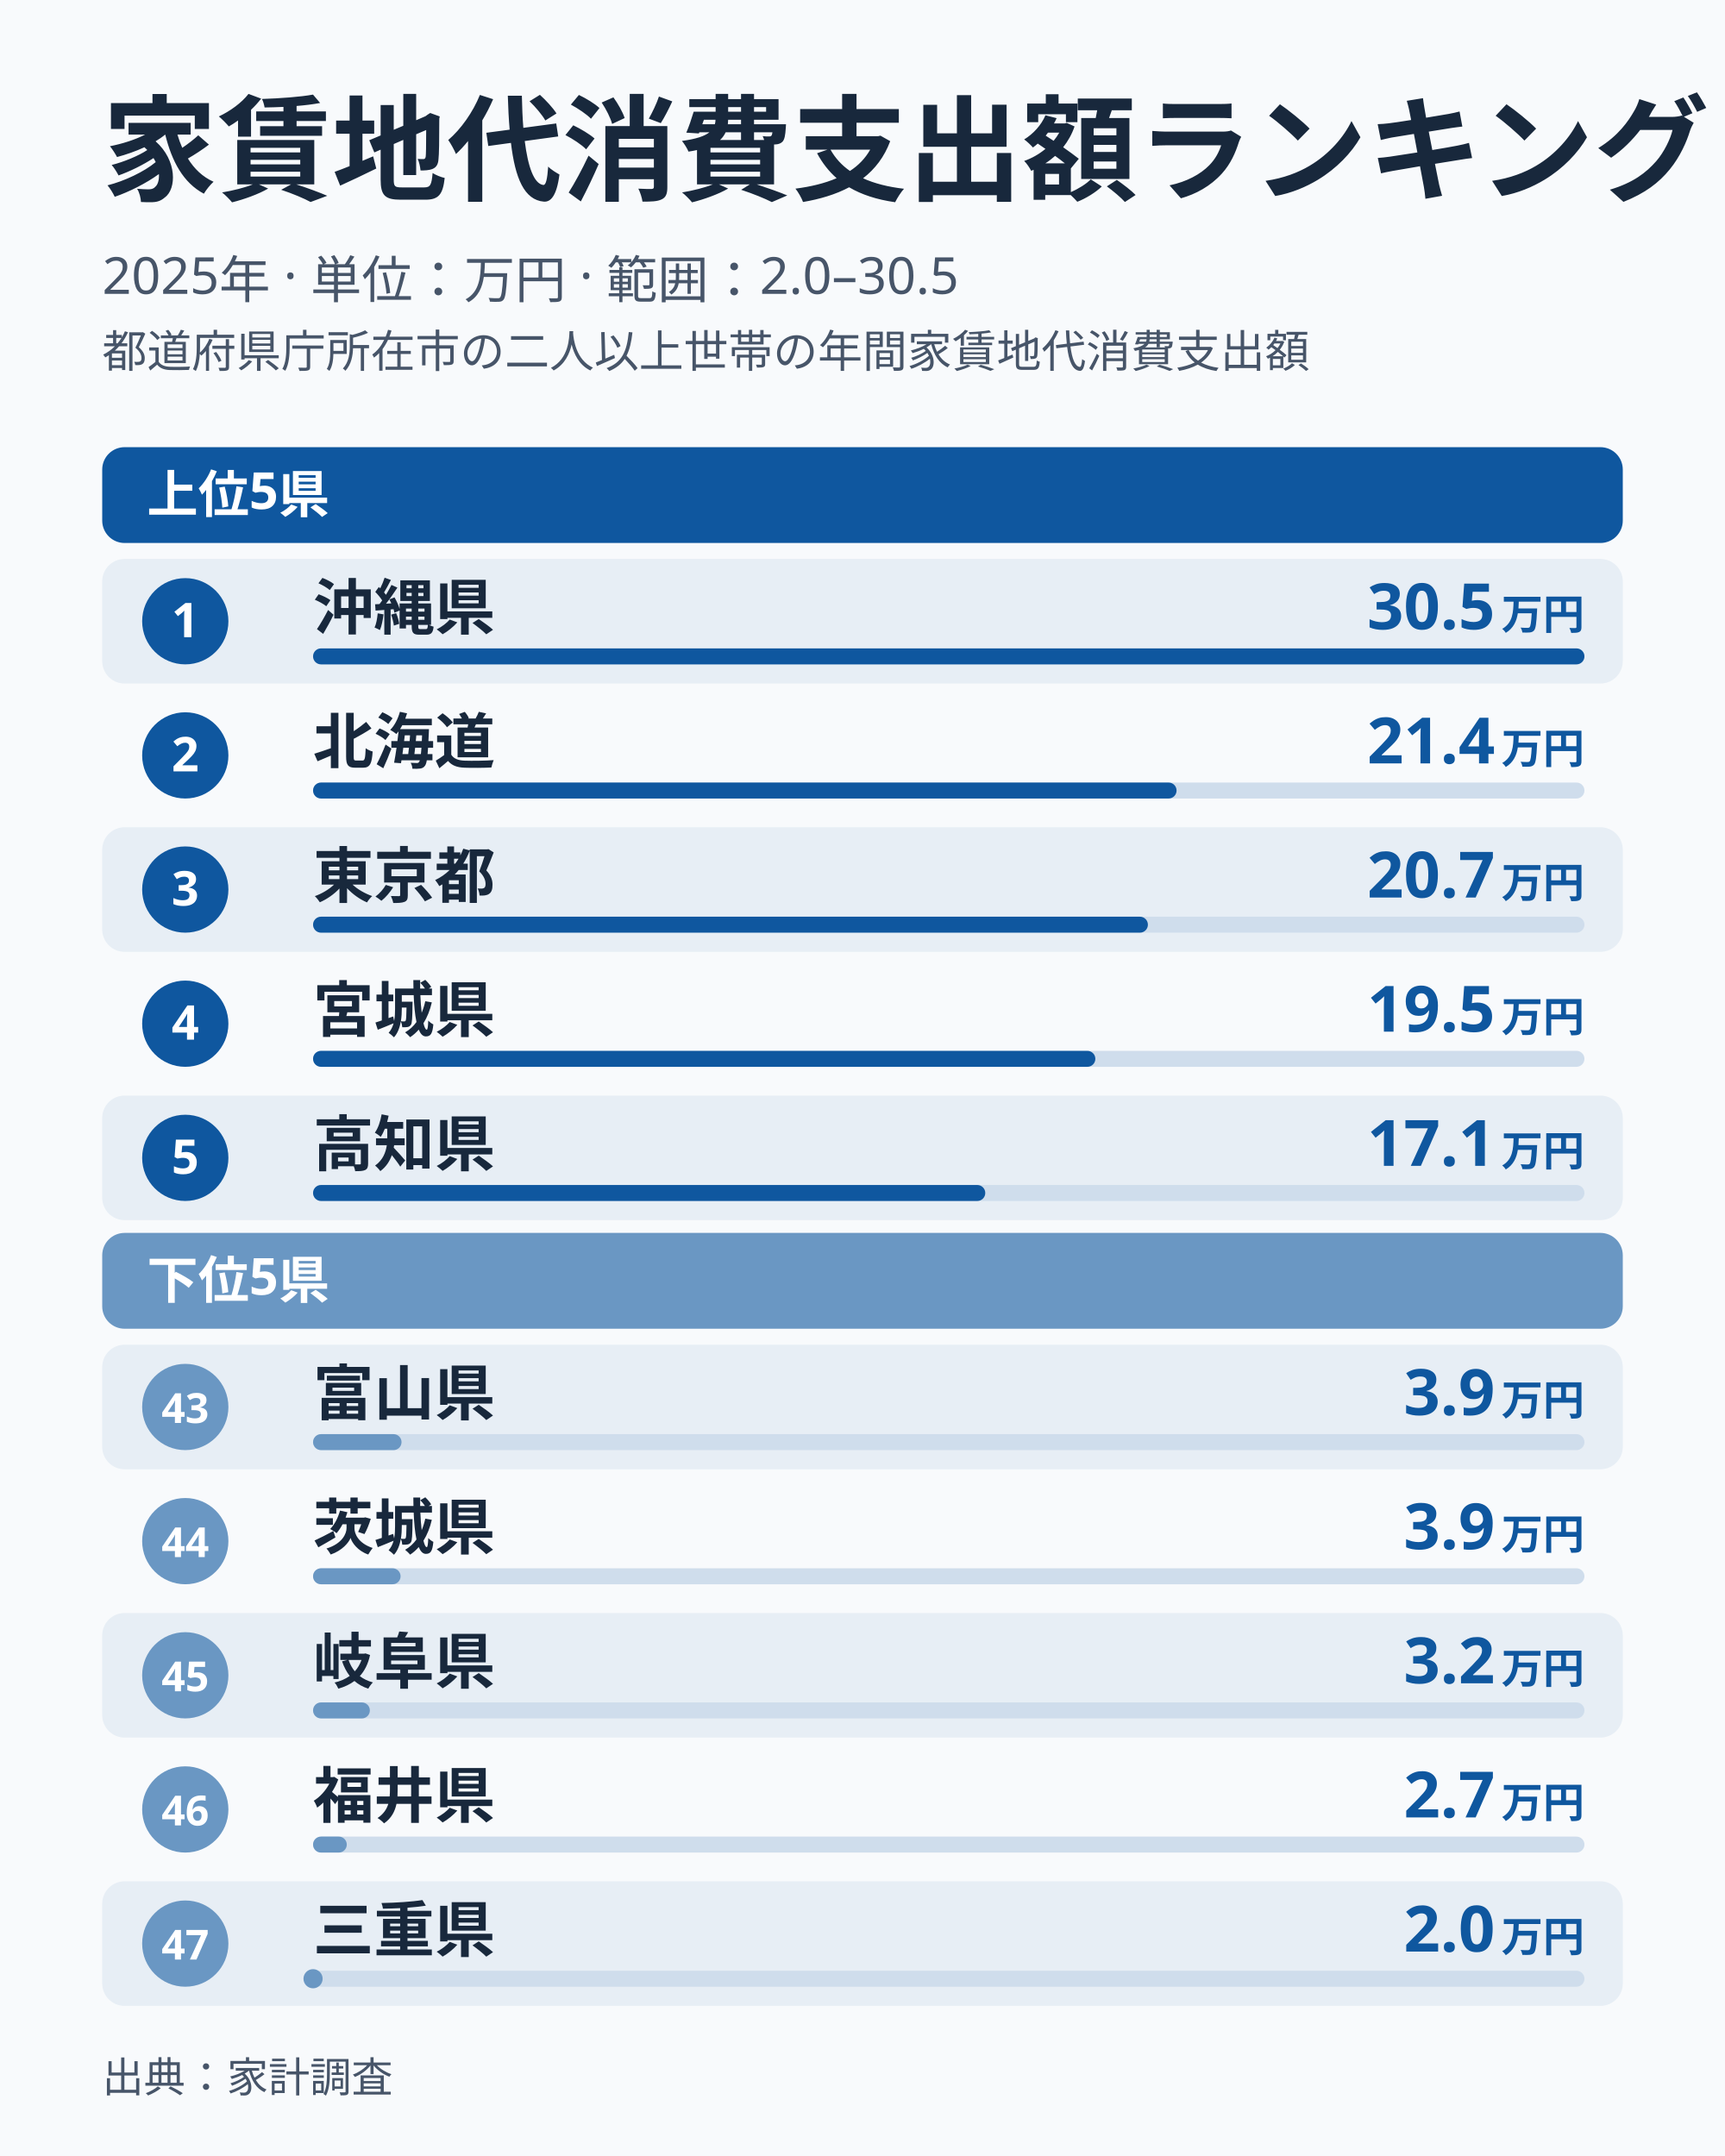
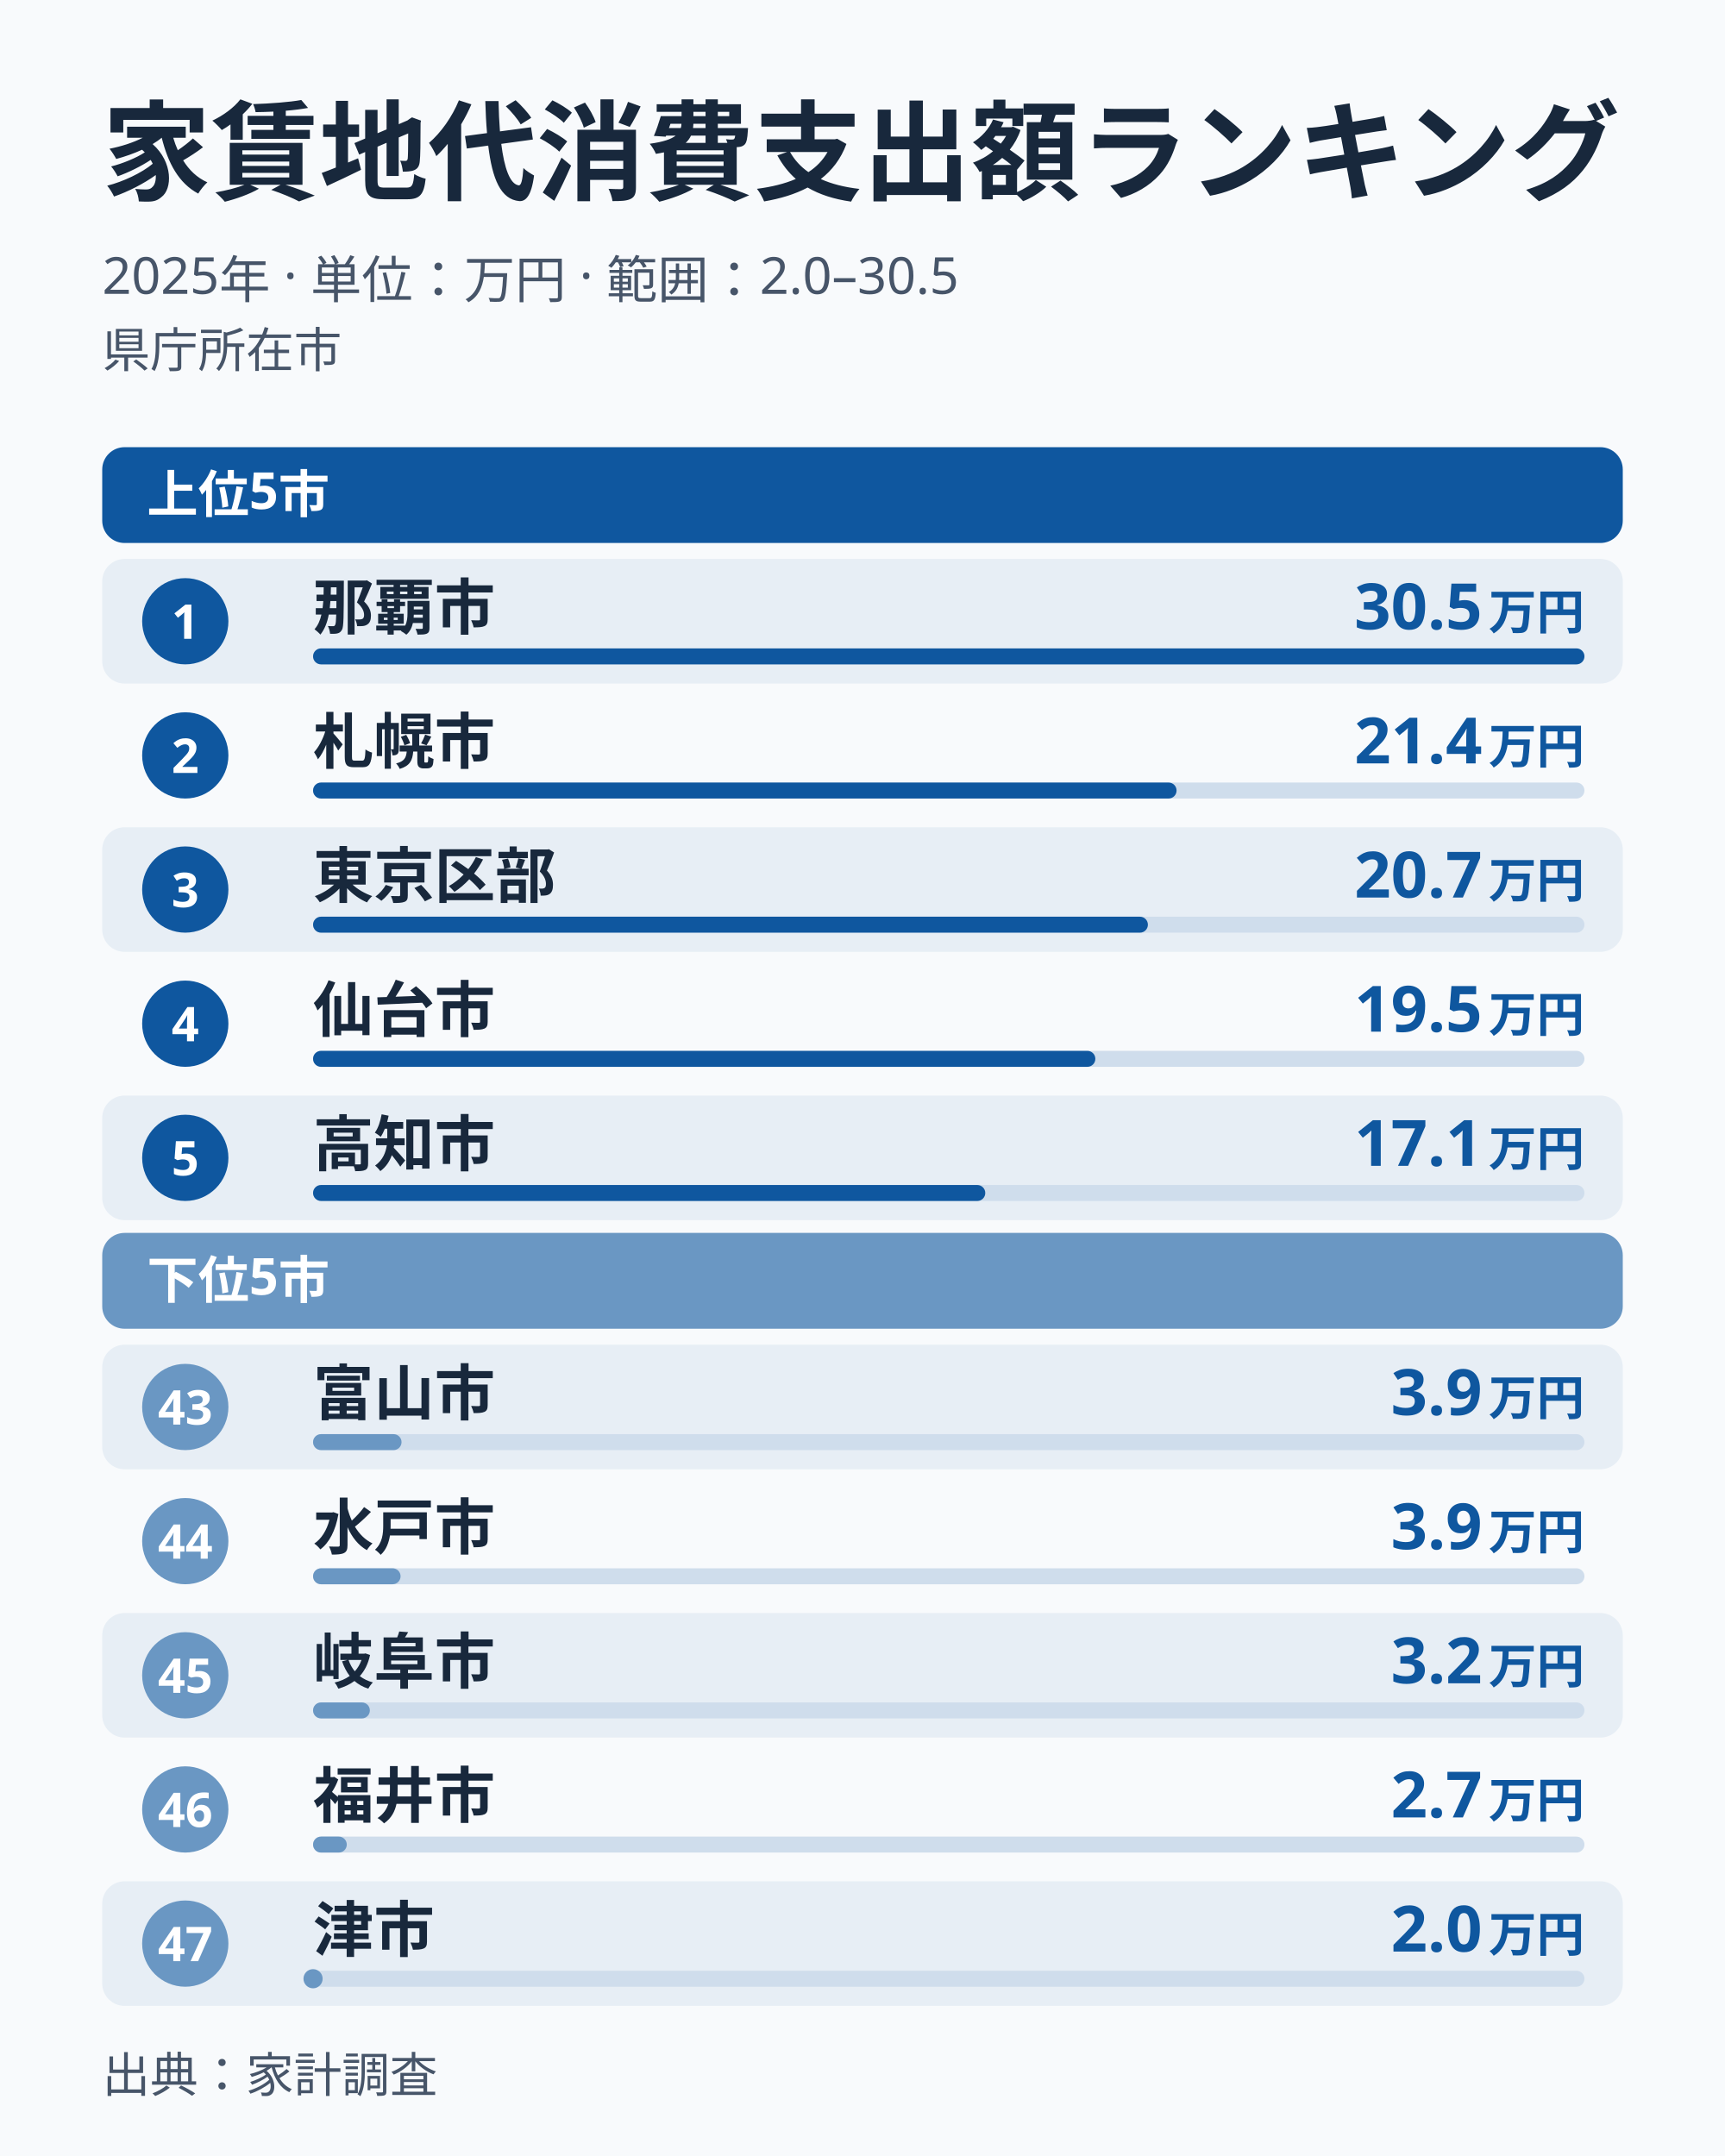
<svg xmlns="http://www.w3.org/2000/svg" width="1080" height="1350" viewBox="0 0 1080 1350" role="img" aria-label="家賃地代消費支出額ランキング" data-theme="light" data-image-template="bar" data-domain-min="19551" data-domain-max="305313">
  <rect width="1080" height="1350" fill="#F8FAFC" />
  <g font-family="'Noto Sans JP','Hiragino Kaku Gothic ProN','Yu Gothic',Meiryo,sans-serif" fill="#18283C">
-     <text x="64" y="120" font-size="72" font-weight="700">家賃地代消費支出額ランキング</text>
+     <text x="64" y="120" font-size="68" font-weight="700">家賃地代消費支出額ランキング</text>
    <text x="64" y="184" font-size="32" fill="#475569">2025年 · 単位：万円 · 範囲：2.0–30.5</text>
-     <text x="64" y="230" font-size="28" fill="#475569">都道府県庁所在市の二人以上世帯の年間家賃地代消費支出額</text>
+     <text x="64" y="230" font-size="30" fill="#475569">県庁所在市</text>
    <rect x="64" y="280" width="952" height="60" rx="14" fill="#0f579f" />
-     <text x="92" y="321" font-size="32" font-weight="700" fill="#FFFFFF">上位5県</text>
+     <text x="92" y="321" font-size="32" font-weight="700" fill="#FFFFFF">上位5市</text>
    <g data-rank="1" data-value="305313">
      <rect x="64" y="350" width="952" height="78" rx="14" fill="#e7eef5" />
      <circle cx="116" cy="389" r="27" fill="#0f579f" />
-       <text x="116" y="399" text-anchor="middle" font-size="30" font-weight="700" fill="#FFFFFF">1</text>
-       <text x="196" y="394" font-size="38" font-weight="700" fill="#18283C">沖縄県</text>
-       <text x="992" y="394" text-anchor="end" font-size="40" font-weight="700" fill="#0f579f">30.5<tspan font-size="26" dx="4">万円</tspan>
+       <text x="116" y="400" text-anchor="middle" font-size="30" font-weight="700" fill="#FFFFFF">1</text>
+       <text x="196" y="394" font-size="38" font-weight="700" fill="#18283C">那覇市</text>
+       <text x="992" y="394" text-anchor="end" font-size="40" font-weight="700" fill="#0f579f">30.5<tspan font-size="30" dx="4">万円</tspan>
      </text>
      <rect data-bar-track="true" x="196" y="406" width="796" height="10" rx="5" fill="#cfddec" />
      <rect data-bar-value="true" x="196" y="406" width="796" height="10" rx="5" fill="#0f579f" />
    </g>
    <g data-rank="2" data-value="213636">
      <circle cx="116" cy="473" r="27" fill="#0f579f" />
-       <text x="116" y="483" text-anchor="middle" font-size="30" font-weight="700" fill="#FFFFFF">2</text>
-       <text x="196" y="478" font-size="38" font-weight="700" fill="#18283C">北海道</text>
-       <text x="992" y="478" text-anchor="end" font-size="40" font-weight="700" fill="#0f579f">21.4<tspan font-size="26" dx="4">万円</tspan>
+       <text x="116" y="484" text-anchor="middle" font-size="30" font-weight="700" fill="#FFFFFF">2</text>
+       <text x="196" y="478" font-size="38" font-weight="700" fill="#18283C">札幌市</text>
+       <text x="992" y="478" text-anchor="end" font-size="40" font-weight="700" fill="#0f579f">21.4<tspan font-size="30" dx="4">万円</tspan>
      </text>
      <rect data-bar-track="true" x="196" y="490" width="796" height="10" rx="5" fill="#cfddec" />
      <rect data-bar-value="true" x="196" y="490" width="540.631" height="10" rx="5" fill="#0f579f" />
    </g>
    <g data-rank="3" data-value="207194">
      <rect x="64" y="518" width="952" height="78" rx="14" fill="#e7eef5" />
      <circle cx="116" cy="557" r="27" fill="#0f579f" />
-       <text x="116" y="567" text-anchor="middle" font-size="30" font-weight="700" fill="#FFFFFF">3</text>
-       <text x="196" y="562" font-size="38" font-weight="700" fill="#18283C">東京都</text>
-       <text x="992" y="562" text-anchor="end" font-size="40" font-weight="700" fill="#0f579f">20.7<tspan font-size="26" dx="4">万円</tspan>
+       <text x="116" y="568" text-anchor="middle" font-size="30" font-weight="700" fill="#FFFFFF">3</text>
+       <text x="196" y="562" font-size="38" font-weight="700" fill="#18283C">東京区部</text>
+       <text x="992" y="562" text-anchor="end" font-size="40" font-weight="700" fill="#0f579f">20.7<tspan font-size="30" dx="4">万円</tspan>
      </text>
      <rect data-bar-track="true" x="196" y="574" width="796" height="10" rx="5" fill="#cfddec" />
      <rect data-bar-value="true" x="196" y="574" width="522.686" height="10" rx="5" fill="#0f579f" />
    </g>
    <g data-rank="4" data-value="195381">
      <circle cx="116" cy="641" r="27" fill="#0f579f" />
-       <text x="116" y="651" text-anchor="middle" font-size="30" font-weight="700" fill="#FFFFFF">4</text>
-       <text x="196" y="646" font-size="38" font-weight="700" fill="#18283C">宮城県</text>
-       <text x="992" y="646" text-anchor="end" font-size="40" font-weight="700" fill="#0f579f">19.5<tspan font-size="26" dx="4">万円</tspan>
+       <text x="116" y="652" text-anchor="middle" font-size="30" font-weight="700" fill="#FFFFFF">4</text>
+       <text x="196" y="646" font-size="38" font-weight="700" fill="#18283C">仙台市</text>
+       <text x="992" y="646" text-anchor="end" font-size="40" font-weight="700" fill="#0f579f">19.5<tspan font-size="30" dx="4">万円</tspan>
      </text>
      <rect data-bar-track="true" x="196" y="658" width="796" height="10" rx="5" fill="#cfddec" />
      <rect data-bar-value="true" x="196" y="658" width="489.781" height="10" rx="5" fill="#0f579f" />
    </g>
    <g data-rank="5" data-value="170640">
      <rect x="64" y="686" width="952" height="78" rx="14" fill="#e7eef5" />
      <circle cx="116" cy="725" r="27" fill="#0f579f" />
-       <text x="116" y="735" text-anchor="middle" font-size="30" font-weight="700" fill="#FFFFFF">5</text>
-       <text x="196" y="730" font-size="38" font-weight="700" fill="#18283C">高知県</text>
-       <text x="992" y="730" text-anchor="end" font-size="40" font-weight="700" fill="#0f579f">17.1<tspan font-size="26" dx="4">万円</tspan>
+       <text x="116" y="736" text-anchor="middle" font-size="30" font-weight="700" fill="#FFFFFF">5</text>
+       <text x="196" y="730" font-size="38" font-weight="700" fill="#18283C">高知市</text>
+       <text x="992" y="730" text-anchor="end" font-size="40" font-weight="700" fill="#0f579f">17.1<tspan font-size="30" dx="4">万円</tspan>
      </text>
      <rect data-bar-track="true" x="196" y="742" width="796" height="10" rx="5" fill="#cfddec" />
      <rect data-bar-value="true" x="196" y="742" width="420.864" height="10" rx="5" fill="#0f579f" />
    </g>
    <rect x="64" y="772" width="952" height="60" rx="14" fill="#6a97c3" />
-     <text x="92" y="813" font-size="32" font-weight="700" fill="#FFFFFF">下位5県</text>
+     <text x="92" y="813" font-size="32" font-weight="700" fill="#FFFFFF">下位5市</text>
    <g data-rank="43" data-value="39438">
      <rect x="64" y="842" width="952" height="78" rx="14" fill="#e7eef5" />
      <circle cx="116" cy="881" r="27" fill="#6a97c3" />
-       <text x="116" y="891" text-anchor="middle" font-size="26" font-weight="700" fill="#FFFFFF">43</text>
-       <text x="196" y="886" font-size="38" font-weight="700" fill="#18283C">富山県</text>
-       <text x="992" y="886" text-anchor="end" font-size="40" font-weight="700" fill="#0f579f">3.9<tspan font-size="26" dx="4">万円</tspan>
+       <text x="116" y="892" text-anchor="middle" font-size="30" font-weight="700" fill="#FFFFFF">43</text>
+       <text x="196" y="886" font-size="38" font-weight="700" fill="#18283C">富山市</text>
+       <text x="992" y="886" text-anchor="end" font-size="40" font-weight="700" fill="#0f579f">3.9<tspan font-size="30" dx="4">万円</tspan>
      </text>
      <rect data-bar-track="true" x="196" y="898" width="796" height="10" rx="5" fill="#cfddec" />
      <rect data-bar-value="true" x="196" y="898" width="55.396" height="10" rx="5" fill="#6a97c3" />
    </g>
    <g data-rank="44" data-value="39222">
      <circle cx="116" cy="965" r="27" fill="#6a97c3" />
-       <text x="116" y="975" text-anchor="middle" font-size="26" font-weight="700" fill="#FFFFFF">44</text>
-       <text x="196" y="970" font-size="38" font-weight="700" fill="#18283C">茨城県</text>
-       <text x="992" y="970" text-anchor="end" font-size="40" font-weight="700" fill="#0f579f">3.9<tspan font-size="26" dx="4">万円</tspan>
+       <text x="116" y="976" text-anchor="middle" font-size="30" font-weight="700" fill="#FFFFFF">44</text>
+       <text x="196" y="970" font-size="38" font-weight="700" fill="#18283C">水戸市</text>
+       <text x="992" y="970" text-anchor="end" font-size="40" font-weight="700" fill="#0f579f">3.9<tspan font-size="30" dx="4">万円</tspan>
      </text>
      <rect data-bar-track="true" x="196" y="982" width="796" height="10" rx="5" fill="#cfddec" />
      <rect data-bar-value="true" x="196" y="982" width="54.794" height="10" rx="5" fill="#6a97c3" />
    </g>
    <g data-rank="45" data-value="32320">
      <rect x="64" y="1010" width="952" height="78" rx="14" fill="#e7eef5" />
      <circle cx="116" cy="1049" r="27" fill="#6a97c3" />
-       <text x="116" y="1059" text-anchor="middle" font-size="26" font-weight="700" fill="#FFFFFF">45</text>
-       <text x="196" y="1054" font-size="38" font-weight="700" fill="#18283C">岐阜県</text>
-       <text x="992" y="1054" text-anchor="end" font-size="40" font-weight="700" fill="#0f579f">3.2<tspan font-size="26" dx="4">万円</tspan>
+       <text x="116" y="1060" text-anchor="middle" font-size="30" font-weight="700" fill="#FFFFFF">45</text>
+       <text x="196" y="1054" font-size="38" font-weight="700" fill="#18283C">岐阜市</text>
+       <text x="992" y="1054" text-anchor="end" font-size="40" font-weight="700" fill="#0f579f">3.2<tspan font-size="30" dx="4">万円</tspan>
      </text>
      <rect data-bar-track="true" x="196" y="1066" width="796" height="10" rx="5" fill="#cfddec" />
      <rect data-bar-value="true" x="196" y="1066" width="35.568" height="10" rx="5" fill="#6a97c3" />
    </g>
    <g data-rank="46" data-value="27131">
      <circle cx="116" cy="1133" r="27" fill="#6a97c3" />
-       <text x="116" y="1143" text-anchor="middle" font-size="26" font-weight="700" fill="#FFFFFF">46</text>
-       <text x="196" y="1138" font-size="38" font-weight="700" fill="#18283C">福井県</text>
-       <text x="992" y="1138" text-anchor="end" font-size="40" font-weight="700" fill="#0f579f">2.7<tspan font-size="26" dx="4">万円</tspan>
+       <text x="116" y="1144" text-anchor="middle" font-size="30" font-weight="700" fill="#FFFFFF">46</text>
+       <text x="196" y="1138" font-size="38" font-weight="700" fill="#18283C">福井市</text>
+       <text x="992" y="1138" text-anchor="end" font-size="40" font-weight="700" fill="#0f579f">2.7<tspan font-size="30" dx="4">万円</tspan>
      </text>
      <rect data-bar-track="true" x="196" y="1150" width="796" height="10" rx="5" fill="#cfddec" />
      <rect data-bar-value="true" x="196" y="1150" width="21.114" height="10" rx="5" fill="#6a97c3" />
    </g>
    <g data-rank="47" data-value="19551">
      <rect x="64" y="1178" width="952" height="78" rx="14" fill="#e7eef5" />
      <circle cx="116" cy="1217" r="27" fill="#6a97c3" />
-       <text x="116" y="1227" text-anchor="middle" font-size="26" font-weight="700" fill="#FFFFFF">47</text>
-       <text x="196" y="1222" font-size="38" font-weight="700" fill="#18283C">三重県</text>
-       <text x="992" y="1222" text-anchor="end" font-size="40" font-weight="700" fill="#0f579f">2.0<tspan font-size="26" dx="4">万円</tspan>
+       <text x="116" y="1228" text-anchor="middle" font-size="30" font-weight="700" fill="#FFFFFF">47</text>
+       <text x="196" y="1222" font-size="38" font-weight="700" fill="#18283C">津市</text>
+       <text x="992" y="1222" text-anchor="end" font-size="40" font-weight="700" fill="#0f579f">2.0<tspan font-size="30" dx="4">万円</tspan>
      </text>
      <rect data-bar-track="true" x="196" y="1234" width="796" height="10" rx="5" fill="#cfddec" />
      <rect data-bar-value="true" x="196" y="1234" width="0" height="10" rx="5" fill="#6a97c3" />
      <circle cx="196" cy="1239" r="6" fill="#6a97c3" />
    </g>
-     <text x="64" y="1310" font-size="26" fill="#475569">出典：家計調査</text>
+     <text x="64" y="1310" font-size="30" fill="#475569">出典：家計調査</text>
  </g>
</svg>
